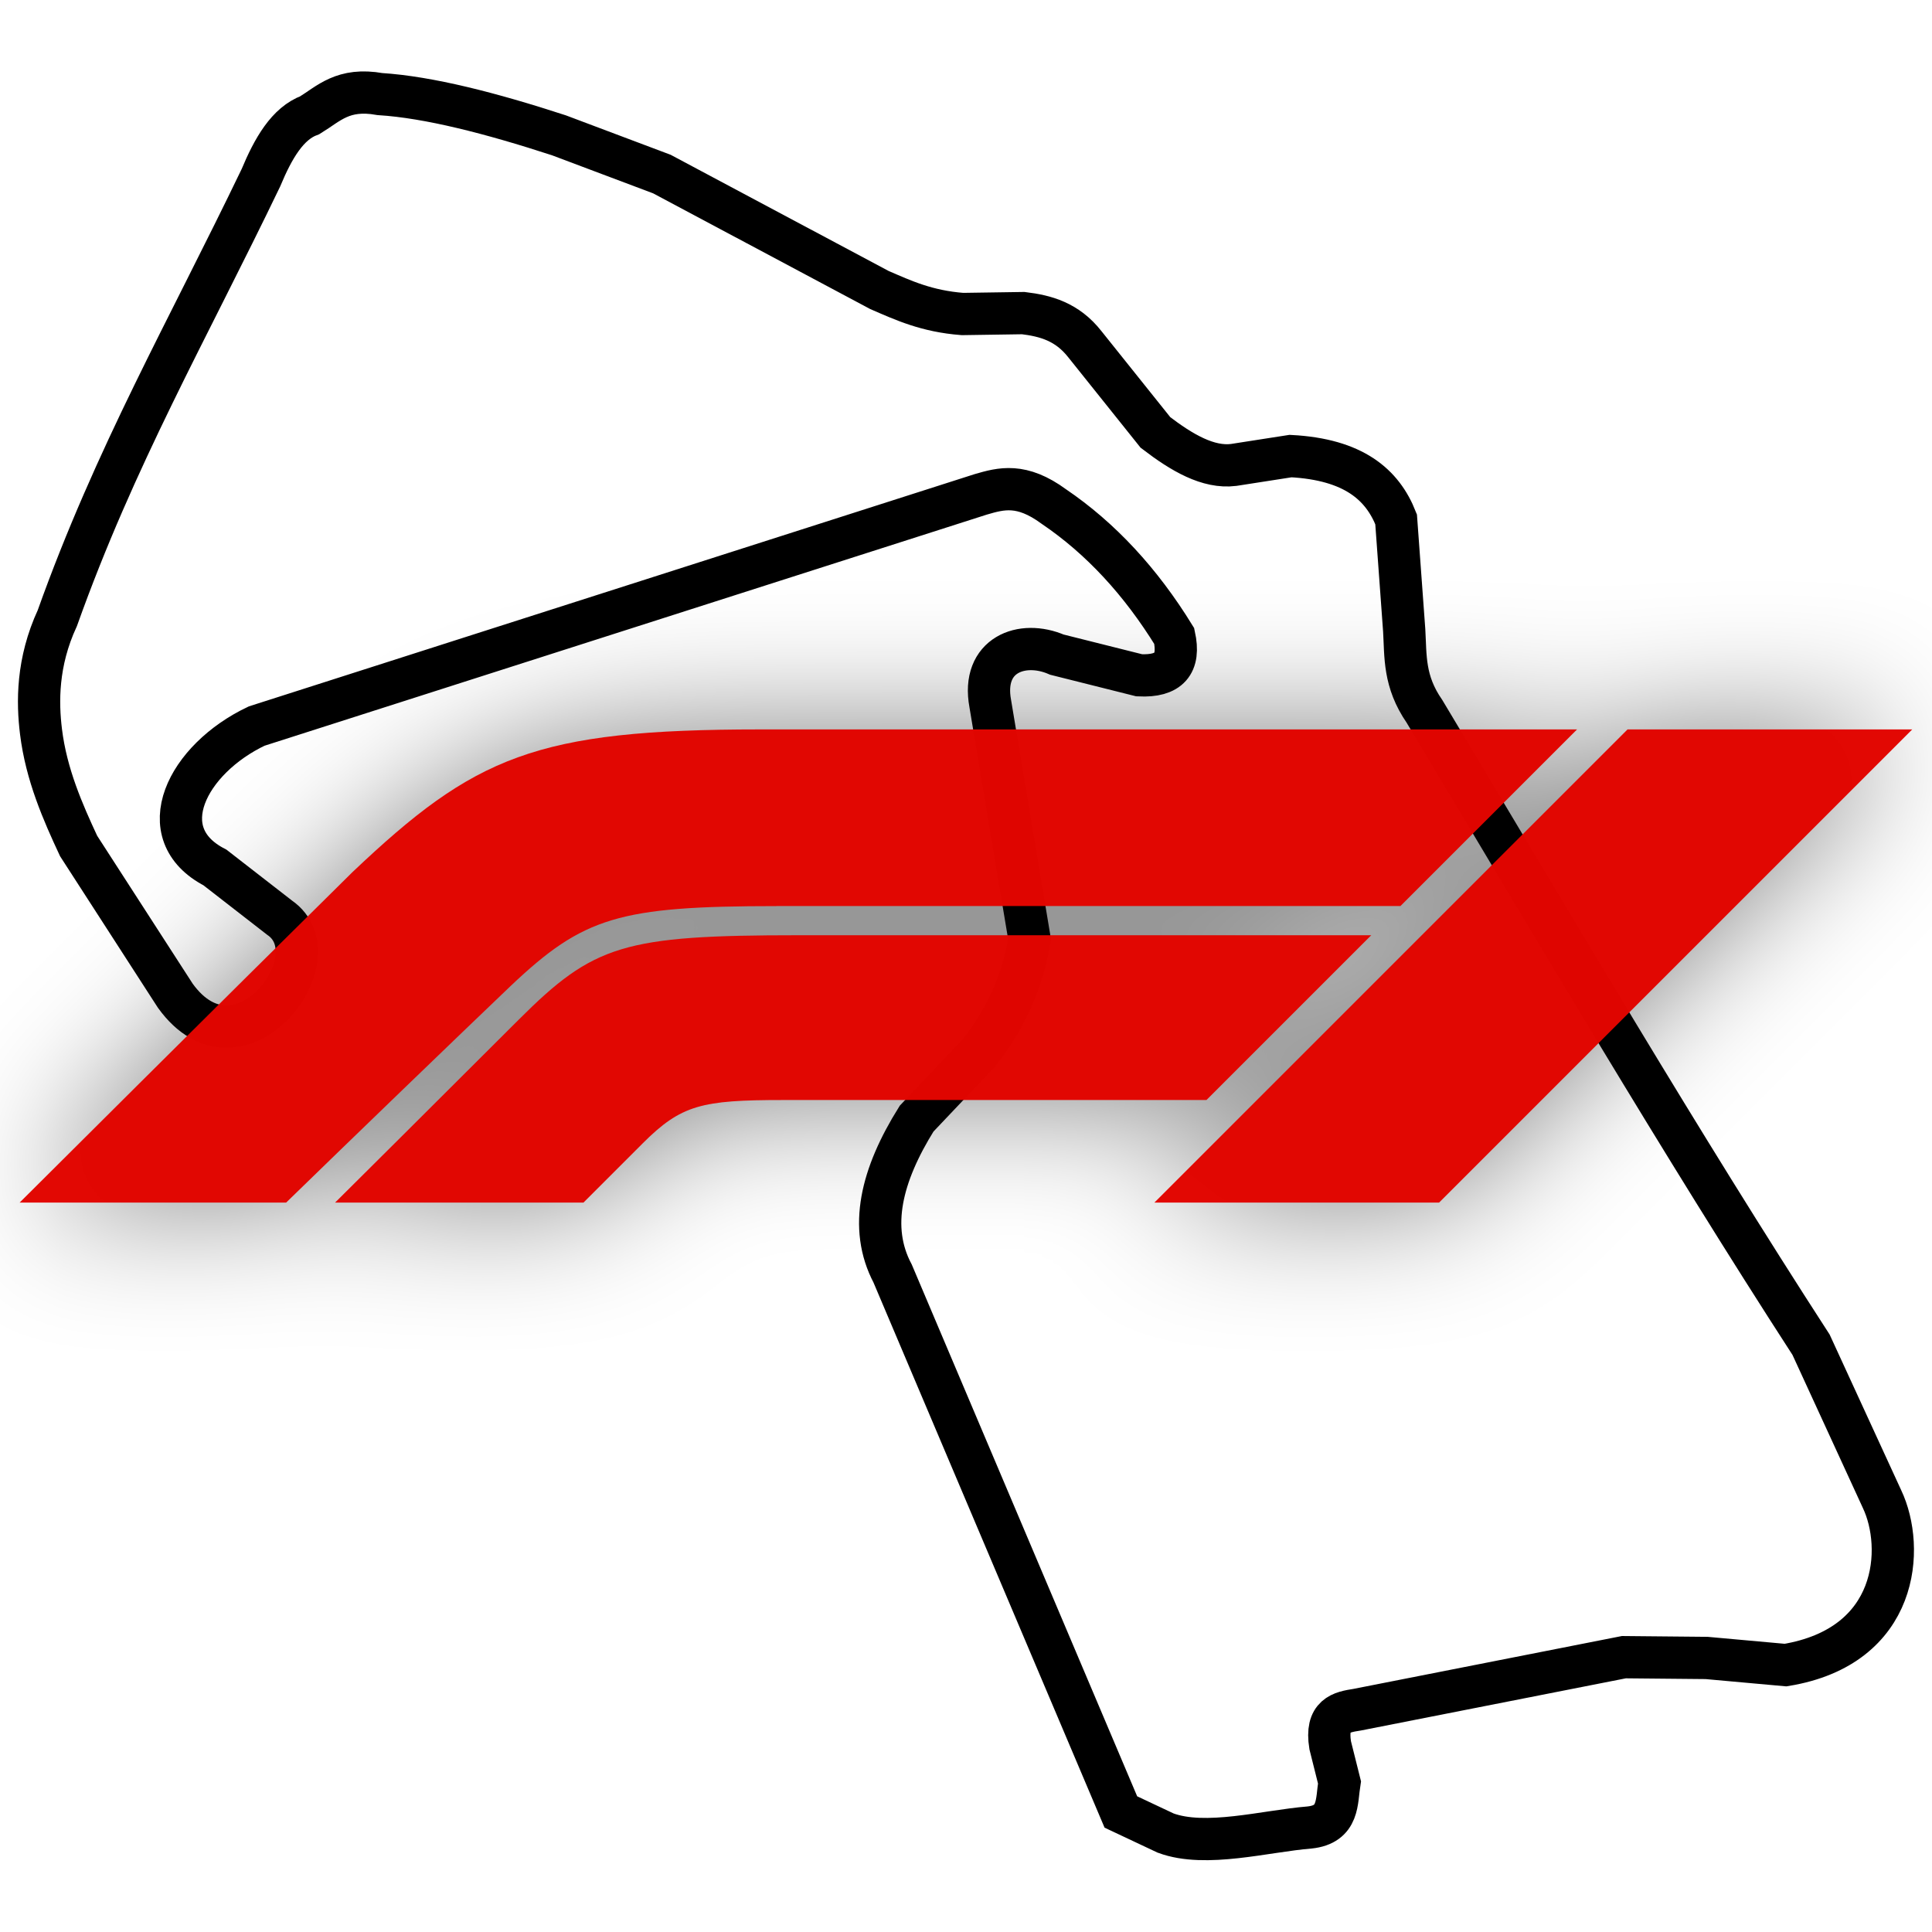
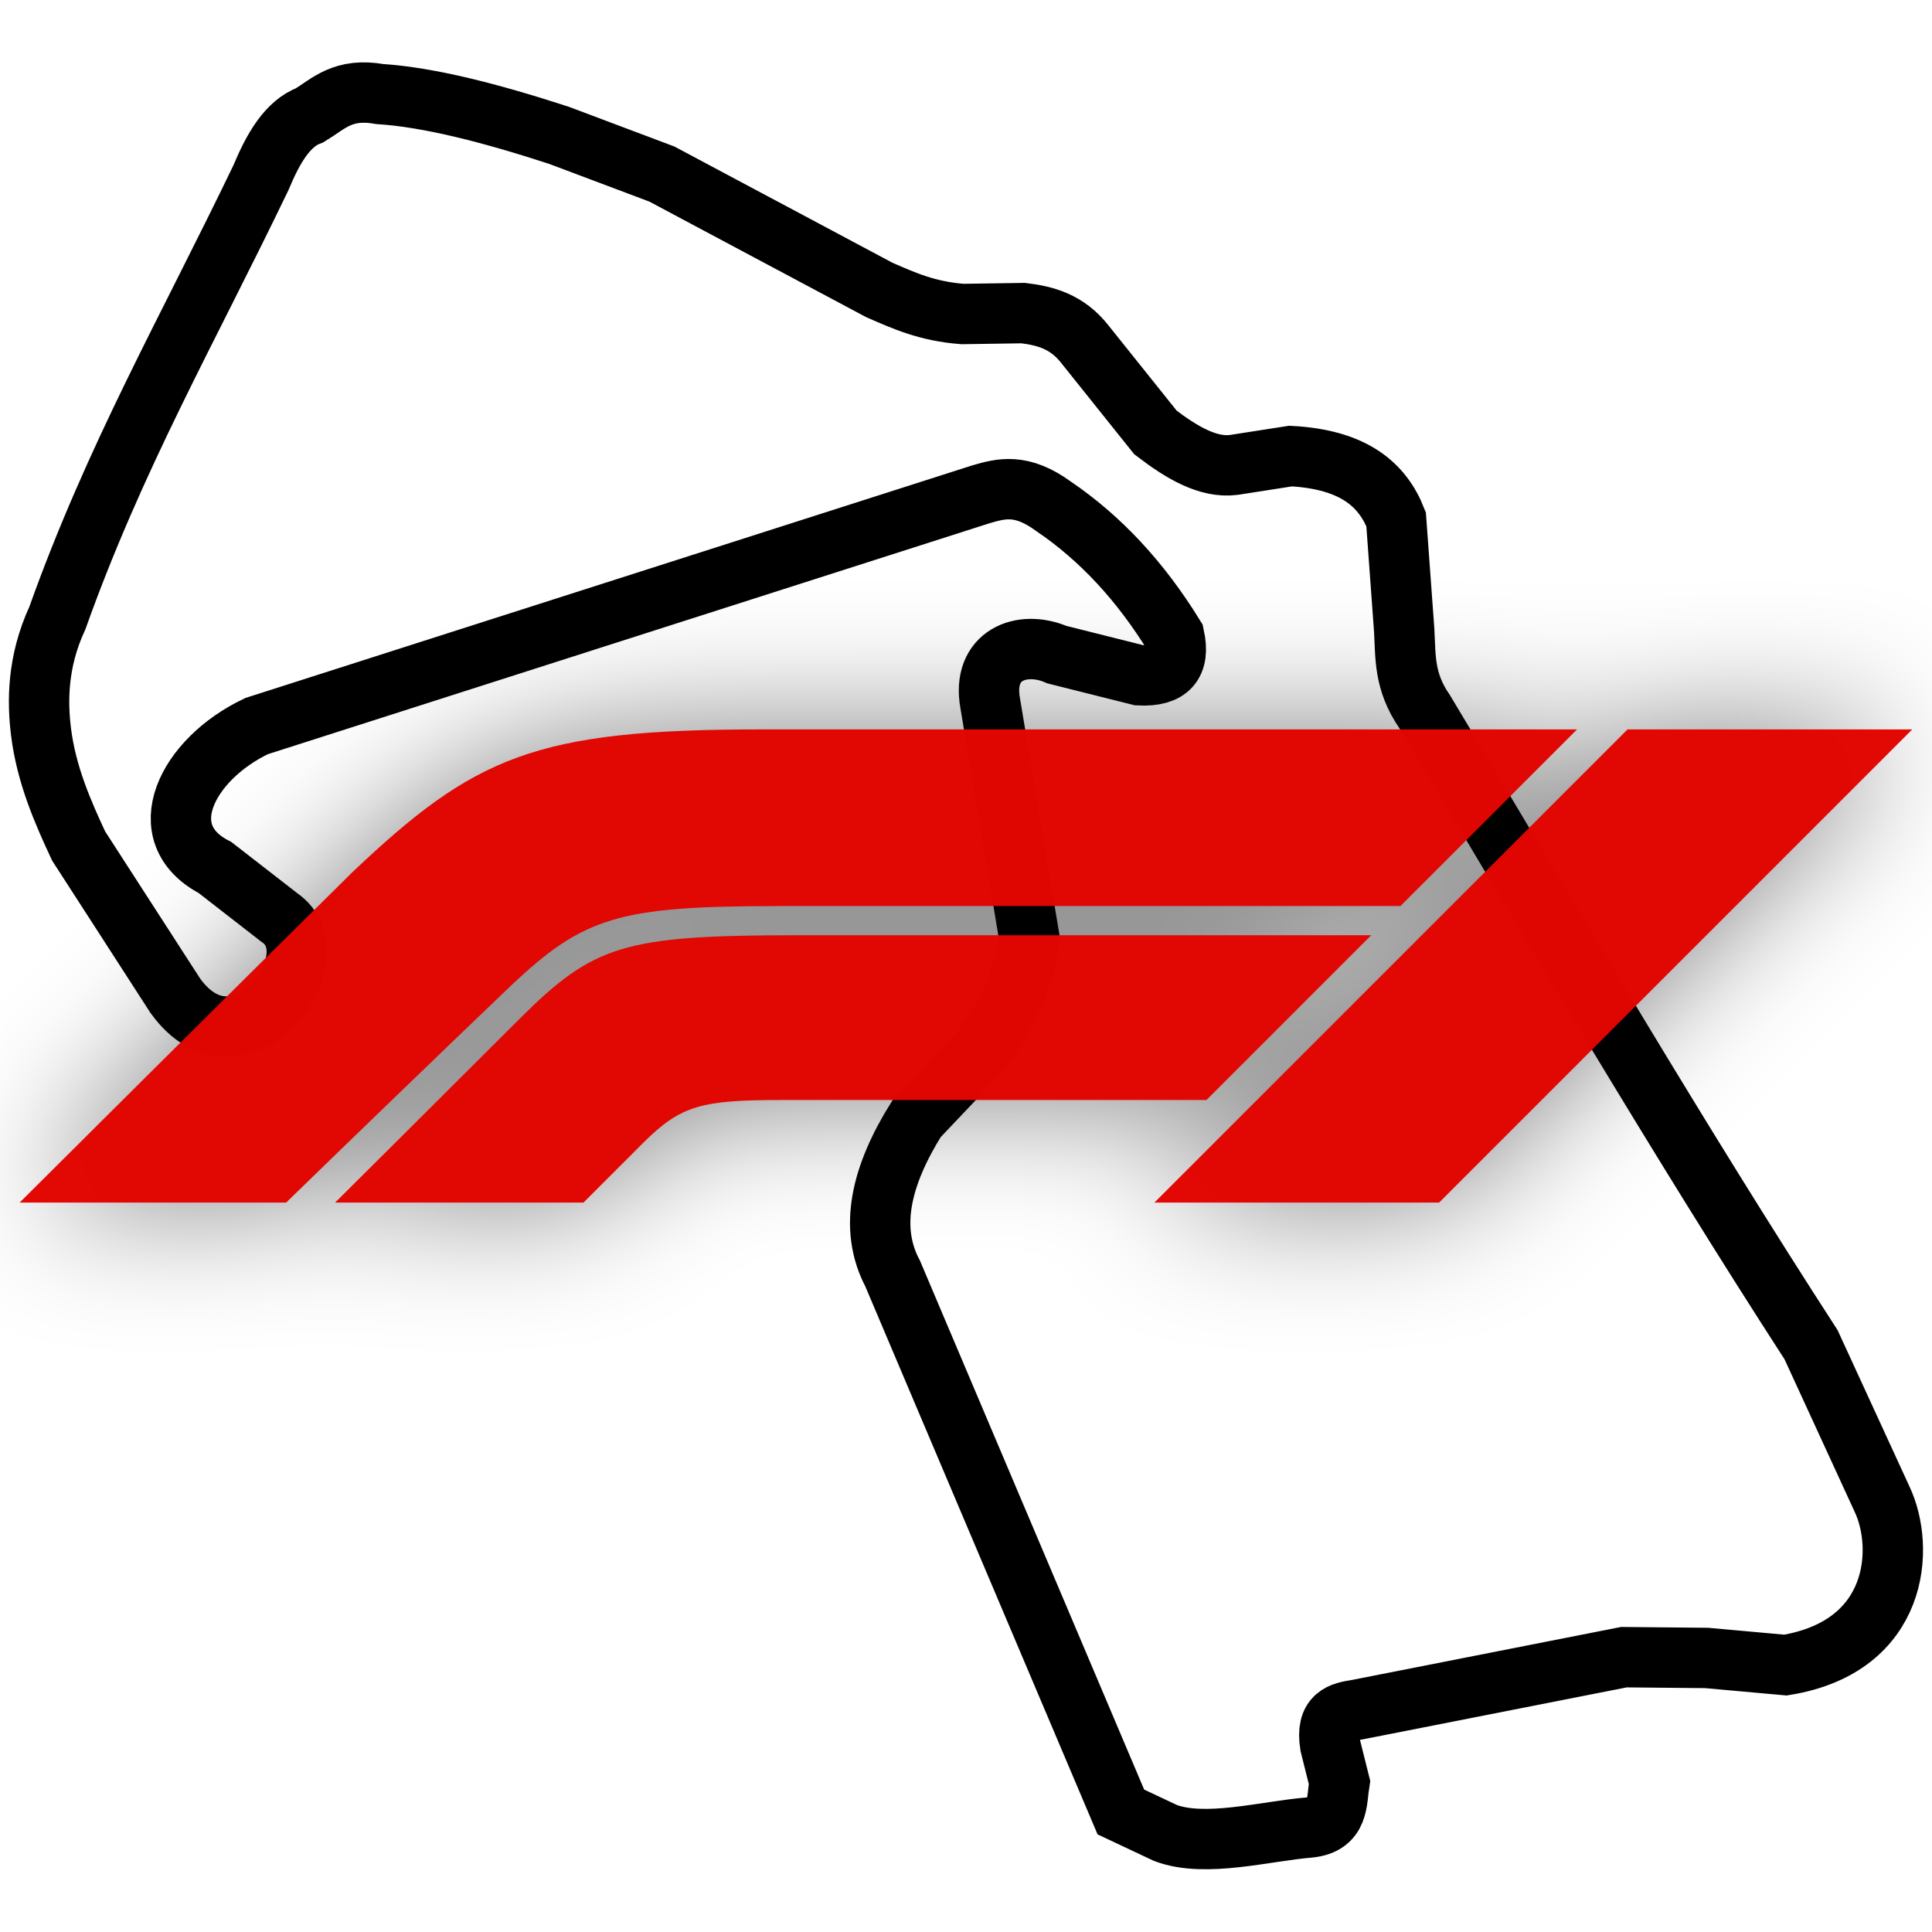
<svg xmlns="http://www.w3.org/2000/svg" version="1.1" viewBox="0 0 32 32">
  <defs>
    <filter id="filter19" x="-.086" y="-.343" width="1.171" height="1.686" color-interpolation-filters="sRGB">
      <feFlood flood-color="rgb(0,0,0)" flood-opacity=".498" in="SourceGraphic" result="flood" />
      <feGaussianBlur in="SourceGraphic" result="blur" stdDeviation="1" />
      <feOffset dx="0" dy="0" in="blur" result="offset" />
      <feComposite in="flood" in2="offset" operator="in" result="comp1" />
      <feComposite in="SourceGraphic" in2="comp1" result="comp2" />
    </filter>
  </defs>
-   <path d="m18.565 30.012-3.78-8.918c-.404-.764-.185-1.634.397-2.566l1.034-1.091c.499-.635.729-1.258.838-1.874l-.652-3.908c-.15-.809.525-1.063 1.104-.812l1.363.342c.496.024.68-.19.58-.65-.554-.9-1.217-1.618-1.994-2.145-.536-.394-.874-.3-1.21-.202l-11.994 3.838c-1.154.547-1.777 1.782-.691 2.342l1.07.831c.945.648-.664 2.766-1.726 1.294l-1.602-2.481c-.26-.558-.535-1.18-.623-1.894-.059-.481-.069-1.147.271-1.881.954-2.675 2.16-4.773 3.372-7.294.203-.487.441-.9.81-1.035.313-.191.548-.459 1.16-.35.812.052 1.836.315 2.965.683l1.706.642 3.602 1.92c.397.172.782.352 1.377.398l1.007-.015c.368.045.726.14 1.021.517l1.168 1.46c.439.336.874.59 1.294.538l.944-.147c1.044.055 1.521.472 1.748 1.048l.134 1.839c.025.428-.009.843.336 1.342 2.157 3.599 4.228 7.131 6.403 10.49.371.808.805 1.75 1.176 2.558.379.8.286 2.438-1.599 2.748l-1.307-.118-1.37-.013-4.418.87c-.266.041-.527.091-.447.588l.154.615c-.051.318-.002.696-.496.748-.731.059-1.721.338-2.384.092z" fill="none" stroke="#000" stroke-linecap="round" stroke-width=".7" style="paint-order:stroke markers fill" />
+   <path d="m18.565 30.012-3.78-8.918c-.404-.764-.185-1.634.397-2.566l1.034-1.091c.499-.635.729-1.258.838-1.874l-.652-3.908c-.15-.809.525-1.063 1.104-.812l1.363.342c.496.024.68-.19.58-.65-.554-.9-1.217-1.618-1.994-2.145-.536-.394-.874-.3-1.21-.202l-11.994 3.838c-1.154.547-1.777 1.782-.691 2.342l1.07.831c.945.648-.664 2.766-1.726 1.294l-1.602-2.481c-.26-.558-.535-1.18-.623-1.894-.059-.481-.069-1.147.271-1.881.954-2.675 2.16-4.773 3.372-7.294.203-.487.441-.9.81-1.035.313-.191.548-.459 1.16-.35.812.052 1.836.315 2.965.683l1.706.642 3.602 1.92c.397.172.782.352 1.377.398l1.007-.015c.368.045.726.14 1.021.517l1.168 1.46c.439.336.874.59 1.294.538l.944-.147c1.044.055 1.521.472 1.748 1.048l.134 1.839c.025.428-.009.843.336 1.342 2.157 3.599 4.228 7.131 6.403 10.49.371.808.805 1.75 1.176 2.558.379.8.286 2.438-1.599 2.748l-1.307-.118-1.37-.013-4.418.87c-.266.041-.527.091-.447.588l.154.615c-.051.318-.002.696-.496.748-.731.059-1.721.338-2.384.092z" fill="none" stroke="#000" stroke-linecap="round" stroke-width="1" style="paint-order:stroke markers fill" />
  <g transform="matrix(1.1195 0 0 1.1195 -1.9123 3.1256)">
    <path d="m13.2 10.613h9.228l2.613-2.613h-12.087c-3.325 0-4.223.397-6.032 2.112-1.762 1.738-4.923 4.888-4.923 4.888h3.943c.898-.875 2.567-2.485 3.325-3.208 1.073-1.015 1.598-1.178 3.932-1.178zm12.588-2.613-7 7h4.212l7-7zm-3.792 3.045h-8.47c-2.59 0-3.033.14-4.142 1.248-1.038 1.038-2.718 2.707-2.718 2.707h3.675l.875-.875c.572-.572.875-.642 2.077-.642h6.265z" fill="#e10600" fill-opacity=".988" filter="url(#filter19)" style="paint-order:stroke fill markers" />
  </g>
</svg>
